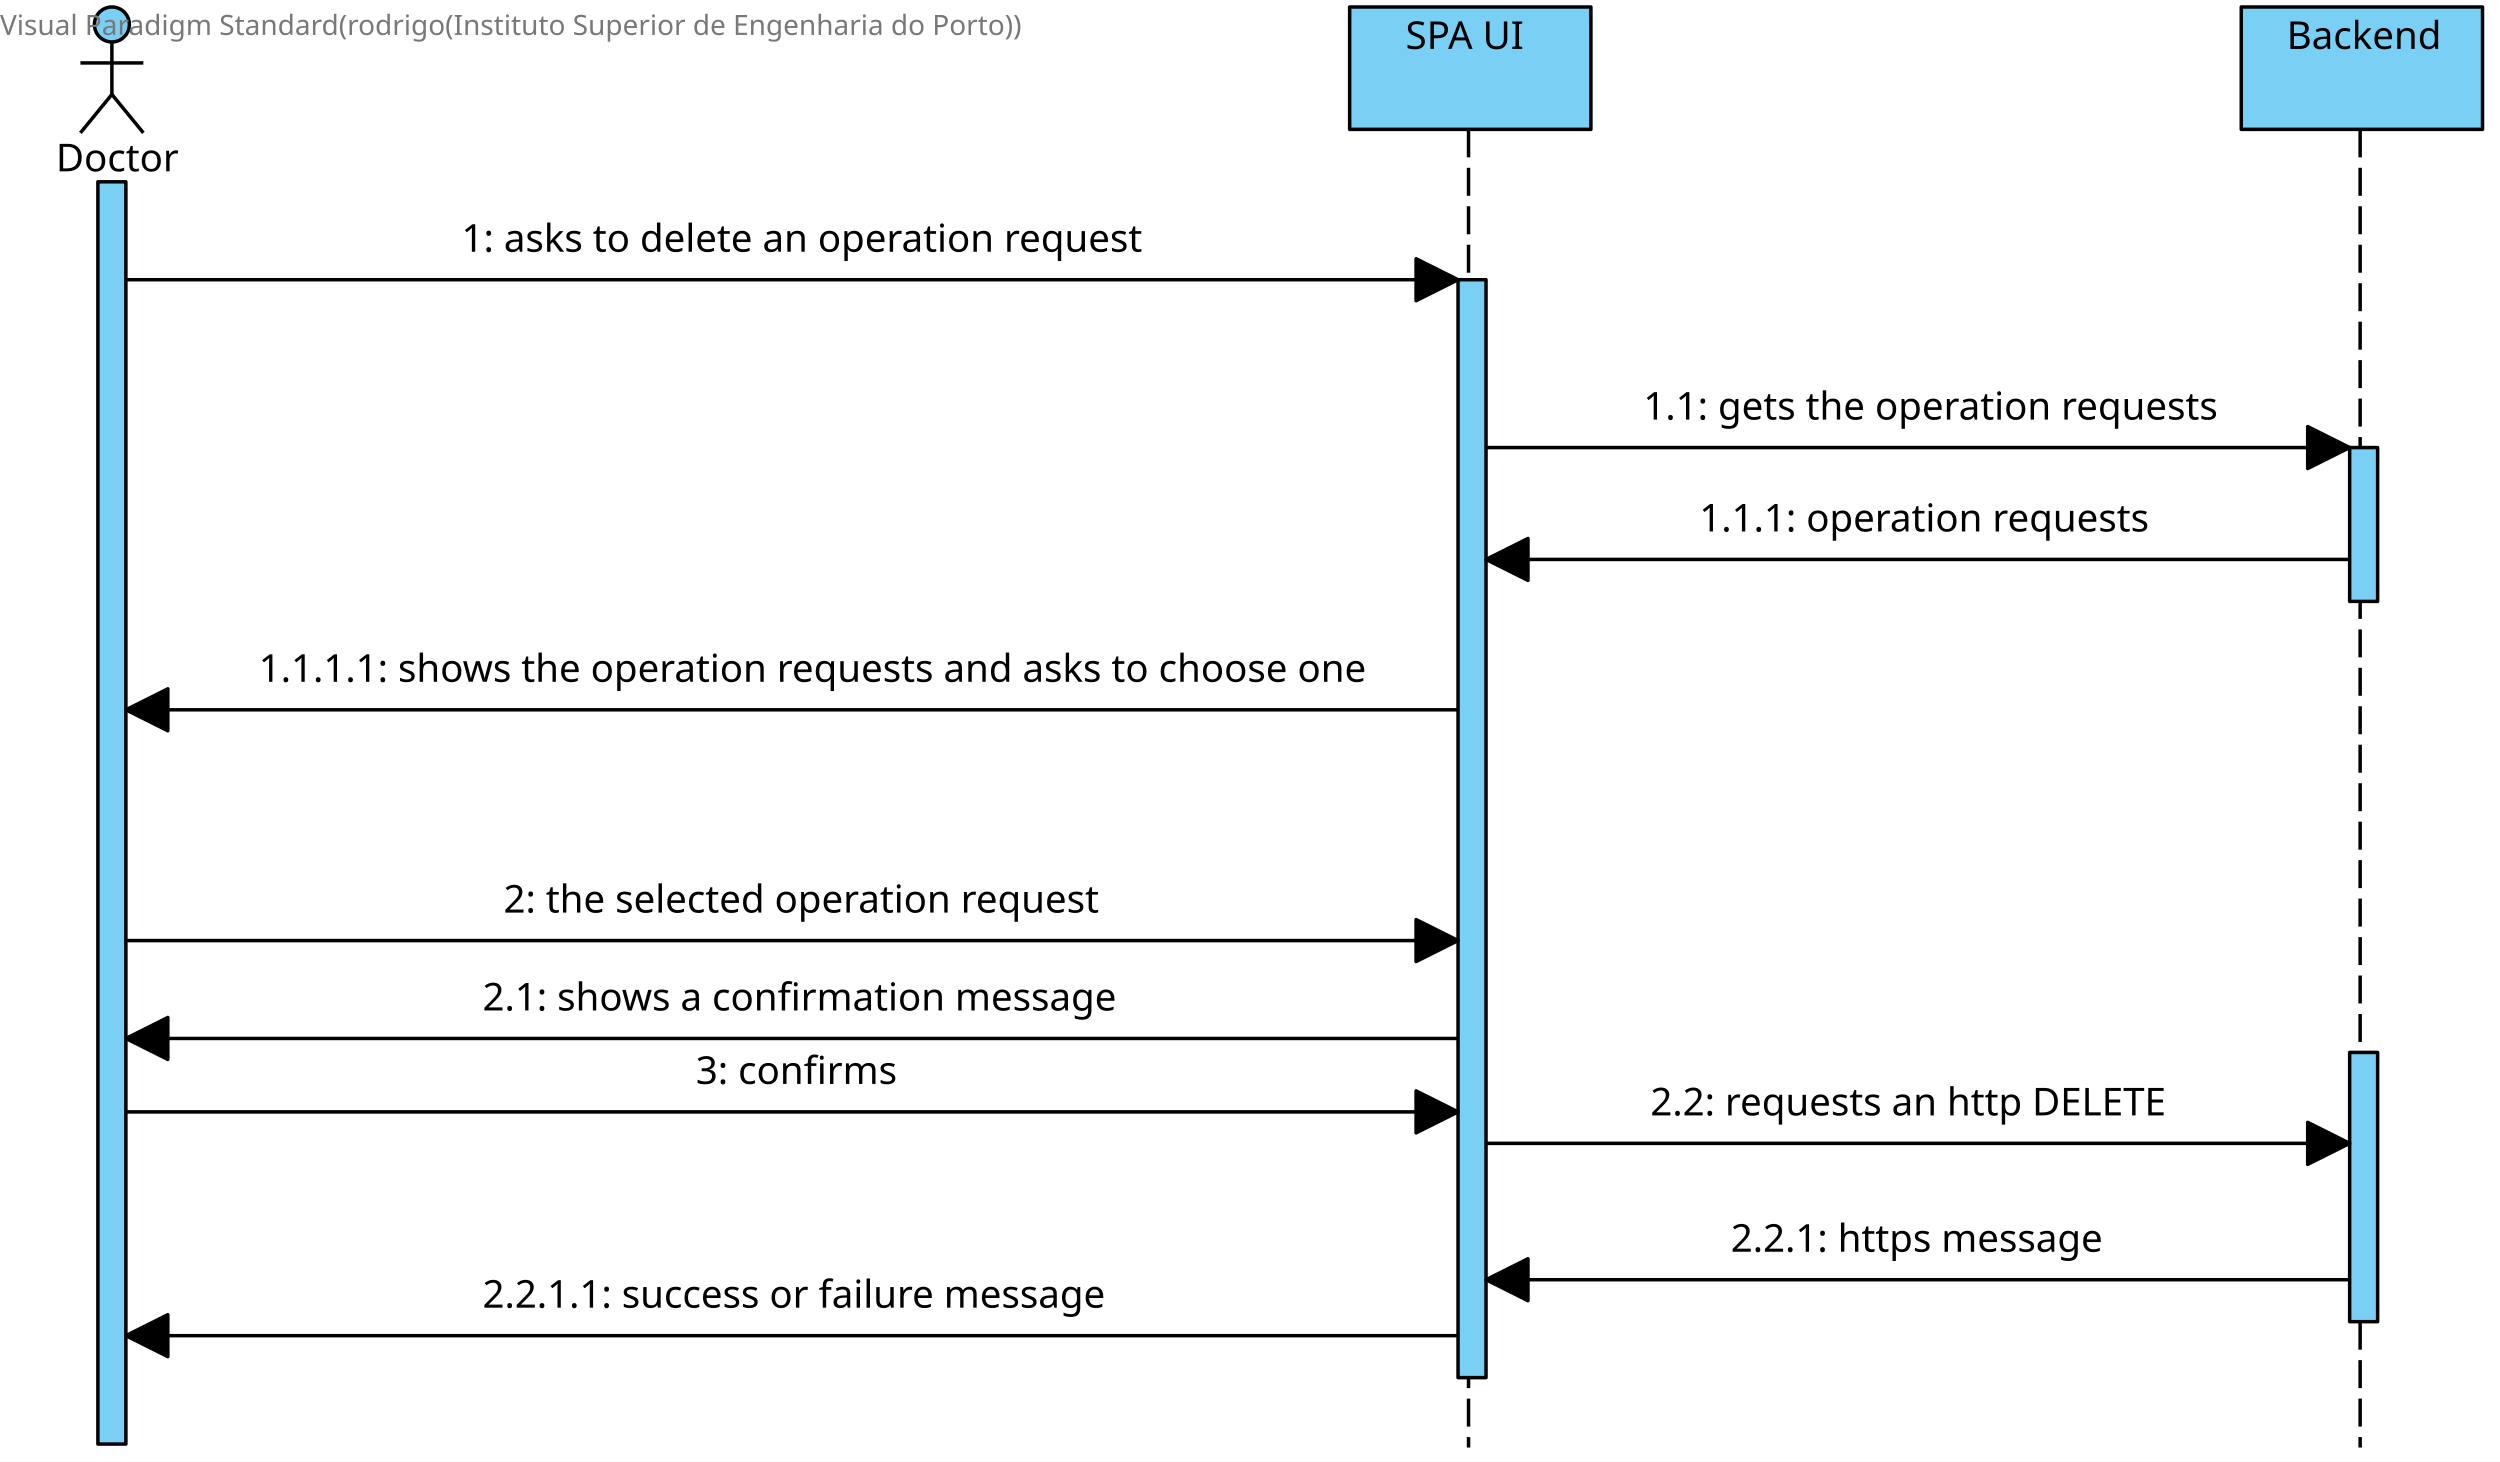
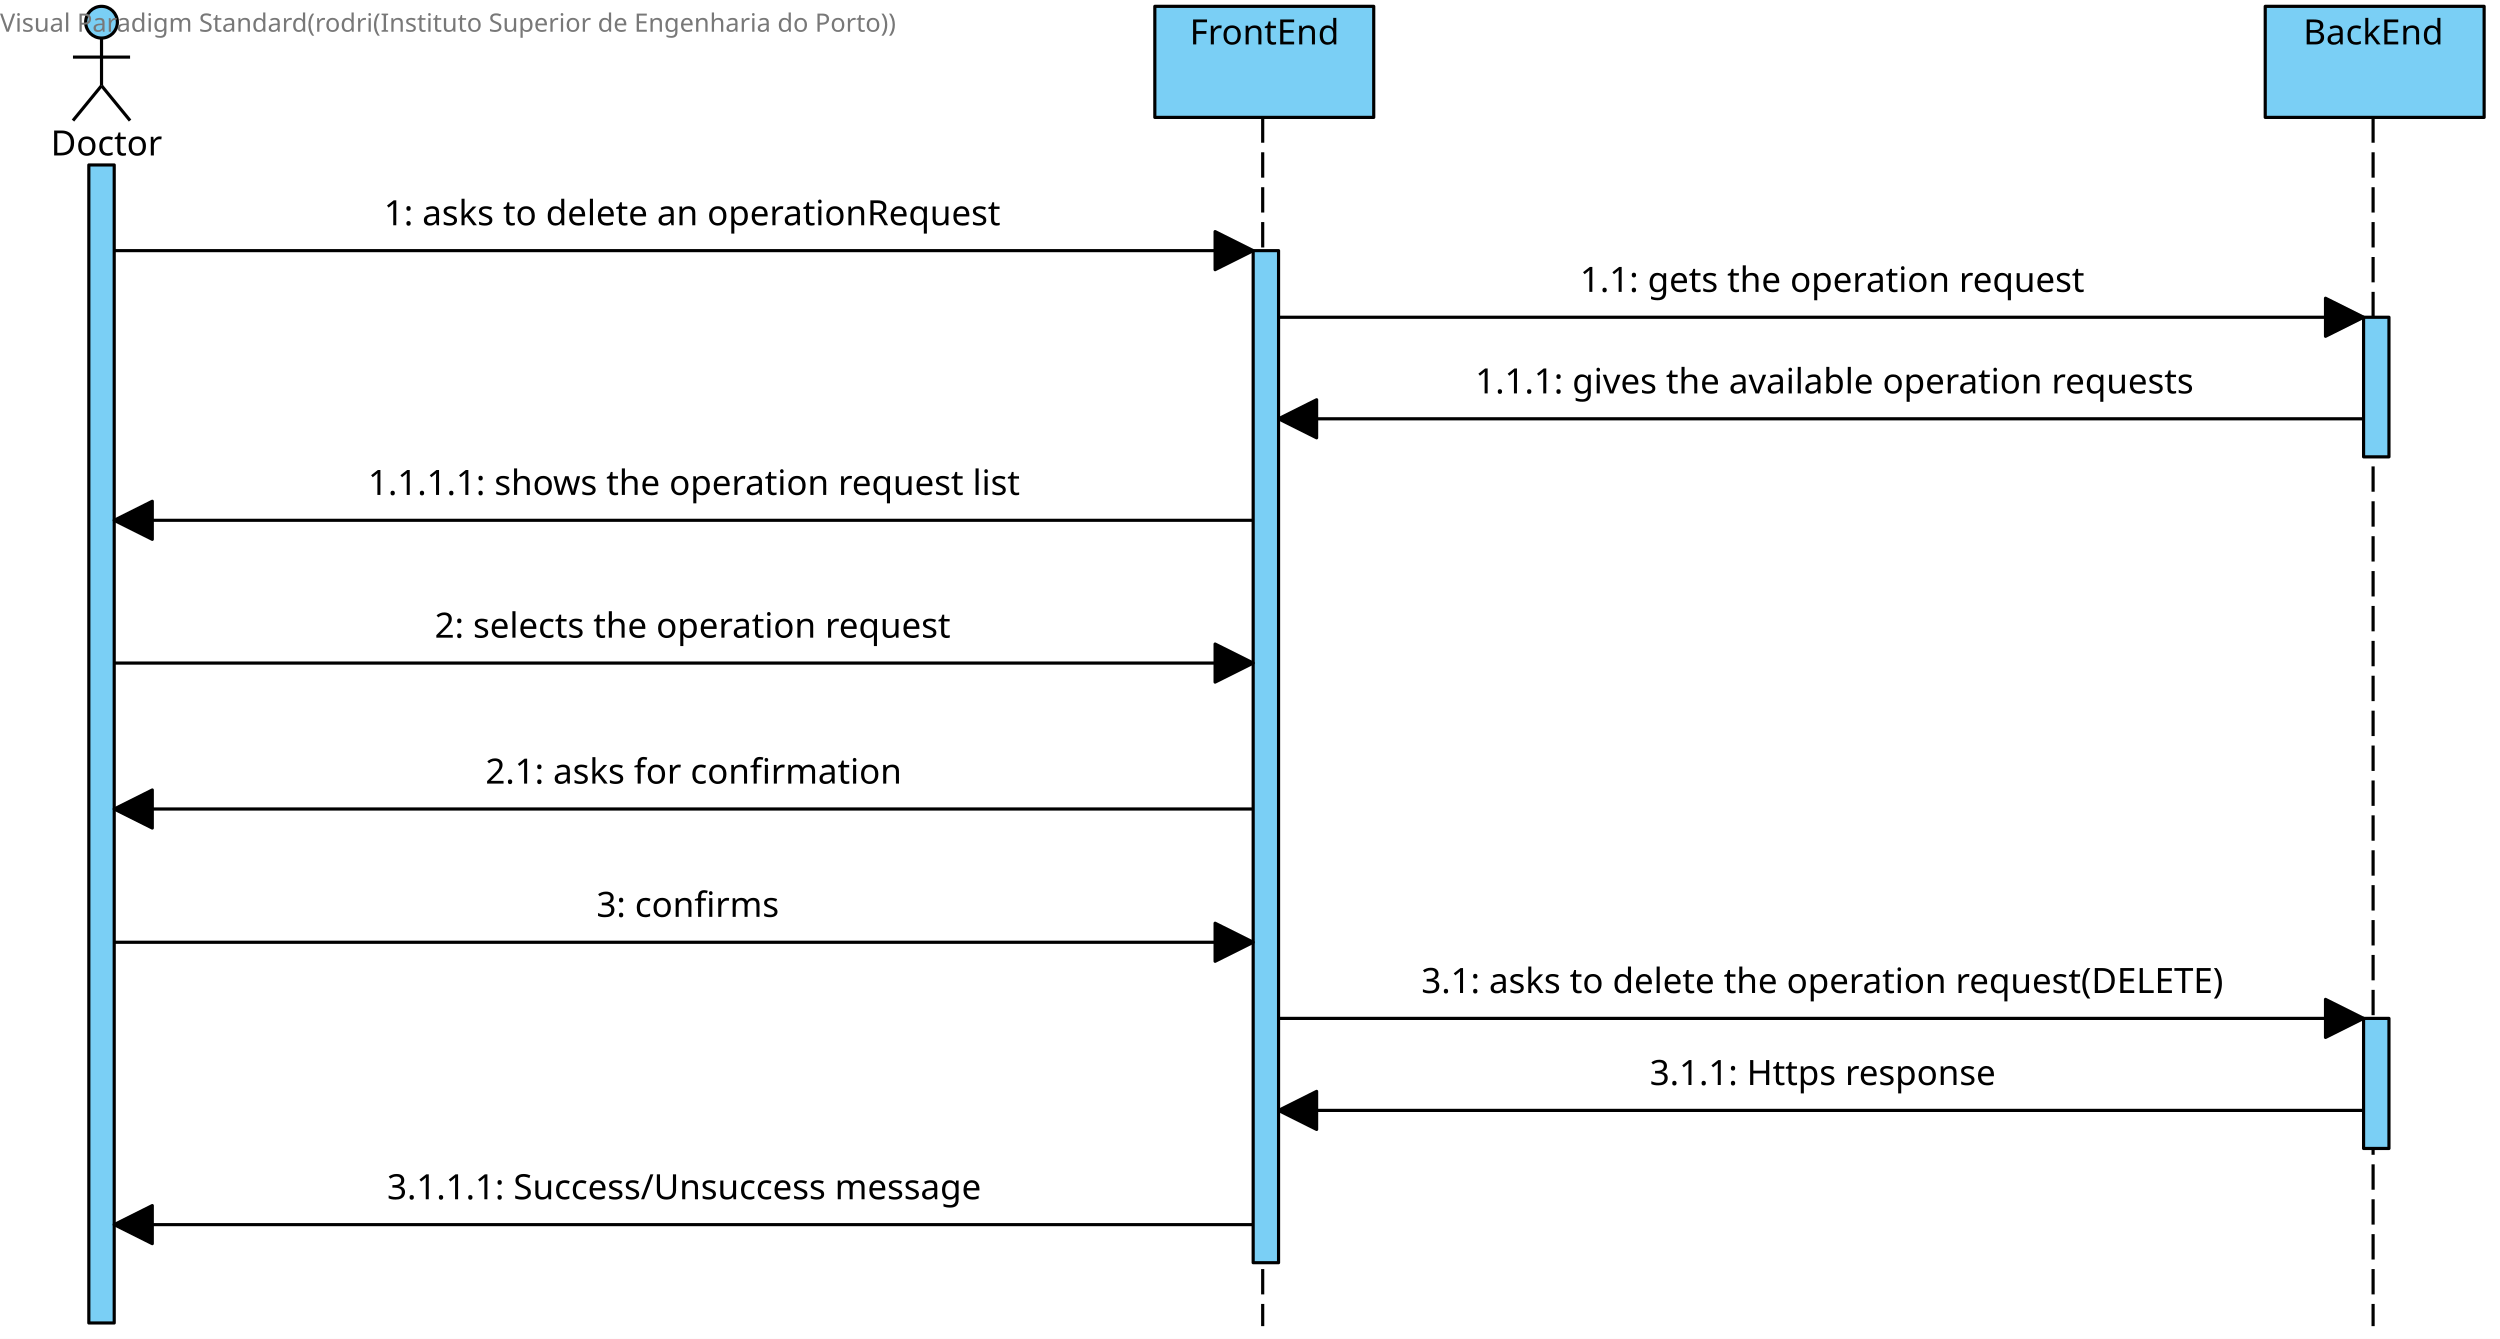
- <svg xmlns="http://www.w3.org/2000/svg" fill-opacity="0" color-rendering="auto" color-interpolation="auto" text-rendering="auto" stroke="rgb(0,0,0)" stroke-linecap="square" width="715" stroke-miterlimit="10" shape-rendering="auto" stroke-opacity="0" fill="rgb(0,0,0)" stroke-dasharray="none" font-weight="normal" stroke-width="1" height="418" font-family="'Dialog'" font-style="normal" stroke-linejoin="miter" font-size="12px" stroke-dashoffset="0" image-rendering="auto">
+ <svg xmlns="http://www.w3.org/2000/svg" fill-opacity="0" color-rendering="auto" color-interpolation="auto" text-rendering="auto" stroke="rgb(0,0,0)" stroke-linecap="square" width="788" stroke-miterlimit="10" shape-rendering="auto" stroke-opacity="0" fill="rgb(0,0,0)" stroke-dasharray="none" font-weight="normal" stroke-width="1" height="422" font-family="'Dialog'" font-style="normal" stroke-linejoin="miter" font-size="12px" stroke-dashoffset="0" image-rendering="auto">
  <defs id="genericDefs" />
  <g>
    <defs id="defs1">
      <clipPath clipPathUnits="userSpaceOnUse" id="clipPath1">
-         <path d="M-7 -7 L71 -7 L71 423 L-7 423 L-7 -7 Z" />
+         <path d="M-7 -7 L71 -7 L71 427 L-7 427 L-7 -7 Z" />
      </clipPath>
      <clipPath clipPathUnits="userSpaceOnUse" id="clipPath2">
-         <path d="M-7 -7 L81 -7 L81 423 L-7 423 L-7 -7 Z" />
+         <path d="M-7 -7 L81 -7 L81 427 L-7 427 L-7 -7 Z" />
      </clipPath>
      <clipPath clipPathUnits="userSpaceOnUse" id="clipPath3">
-         <path d="M-7 -7 L19 -7 L19 325 L-7 325 L-7 -7 Z" />
+         <path d="M-7 -7 L19 -7 L19 330 L-7 330 L-7 -7 Z" />
      </clipPath>
      <clipPath clipPathUnits="userSpaceOnUse" id="clipPath4">
        <path d="M-7 -7 L19 -7 L19 55 L-7 55 L-7 -7 Z" />
      </clipPath>
      <clipPath clipPathUnits="userSpaceOnUse" id="clipPath5">
-         <path d="M-7 -7 L19 -7 L19 88 L-7 88 L-7 -7 Z" />
+         <path d="M-7 -7 L19 -7 L19 52 L-7 52 L-7 -7 Z" />
      </clipPath>
      <clipPath clipPathUnits="userSpaceOnUse" id="clipPath6">
+         <path d="M-70 -15 L140 -15 L140 30 L-70 30 L-70 -15 Z" />
+       </clipPath>
+       <clipPath clipPathUnits="userSpaceOnUse" id="clipPath7">
        <path d="M-53 -15 L106 -15 L106 30 L-53 30 L-53 -15 Z" />
      </clipPath>
-       <clipPath clipPathUnits="userSpaceOnUse" id="clipPath7">
-         <path d="M-70 -15 L140 -15 L140 30 L-70 30 L-70 -15 Z" />
-       </clipPath>
      <clipPath clipPathUnits="userSpaceOnUse" id="clipPath8">
-         <path d="M0 0 L485 0 L485 104 L0 104 L0 0 Z" />
+         <path d="M0 0 L463 0 L463 104 L0 104 L0 0 Z" />
      </clipPath>
      <clipPath clipPathUnits="userSpaceOnUse" id="clipPath9">
-         <path d="M73 7 L73 22 L20 22 L20 7 ZM342 30 L342 45 L137 45 L137 30 ZM0 0 L0 104 L485 104 L485 93 L474 93 L474 78 L485 78 L485 0 Z" />
+         <path d="M73 8 L73 23 L20 23 L20 8 ZM332 30 L332 45 L126 45 L126 30 ZM0 0 L0 104 L463 104 L463 0 Z" />
      </clipPath>
      <clipPath clipPathUnits="userSpaceOnUse" id="clipPath10">
-         <path d="M0 0 L351 0 L351 104 L0 104 L0 0 Z" />
+         <path d="M0 0 L446 0 L446 104 L0 104 L0 0 Z" />
      </clipPath>
      <clipPath clipPathUnits="userSpaceOnUse" id="clipPath11">
-         <path d="M260 30 L260 45 L85 45 L85 30 ZM243 62 L243 77 L101 77 L101 62 ZM0 0 L0 104 L351 104 L351 0 Z" />
+         <path d="M306 30 L306 45 L136 45 L136 30 ZM339 62 L339 77 L103 77 L103 62 ZM0 0 L0 104 L446 104 L446 0 Z" />
      </clipPath>
      <clipPath clipPathUnits="userSpaceOnUse" id="clipPath12">
-         <path d="M243 30 L243 45 L101 45 L101 30 ZM0 0 L0 73 L12 73 L12 88 L0 88 L0 104 L351 104 L351 0 L260 0 L260 13 L85 13 L85 0 Z" />
+         <path d="M339 30 L339 45 L103 45 L103 30 ZM0 0 L0 104 L446 104 L446 0 L306 0 L306 13 L136 13 L136 0 Z" />
      </clipPath>
      <clipPath clipPathUnits="userSpaceOnUse" id="clipPath13">
-         <path d="M401 30 L401 45 L78 45 L78 30 ZM0 0 L0 104 L149 104 L149 96 L330 96 L330 104 L485 104 L485 0 Z" />
+         <path d="M336 30 L336 45 L121 45 L121 30 ZM316 75 L316 90 L142 90 L142 75 ZM0 0 L0 104 L463 104 L463 0 Z" />
      </clipPath>
      <clipPath clipPathUnits="userSpaceOnUse" id="clipPath14">
-         <path d="M330 30 L330 45 L149 45 L149 30 ZM336 58 L336 73 L143 73 L143 58 ZM277 79 L277 94 L203 94 L203 79 ZM0 0 L0 104 L485 104 L485 103 L477 103 L477 88 L485 88 L485 0 Z" />
+         <path d="M316 30 L316 45 L142 45 L142 30 ZM300 76 L300 91 L157 91 L157 76 ZM0 0 L0 104 L463 104 L463 0 Z" />
      </clipPath>
      <clipPath clipPathUnits="userSpaceOnUse" id="clipPath15">
-         <path d="M255 30 L255 45 L88 45 L88 30 ZM234 69 L234 84 L111 84 L111 69 ZM0 0 L0 104 L351 104 L351 0 Z" />
+         <path d="M300 30 L300 45 L157 45 L157 30 ZM266 72 L266 87 L192 87 L192 72 ZM0 0 L0 104 L453 104 L453 96 L463 96 L463 0 Z" />
      </clipPath>
      <clipPath clipPathUnits="userSpaceOnUse" id="clipPath16">
-         <path d="M234 30 L234 45 L111 45 L111 30 ZM0 0 L0 104 L351 104 L351 0 L255 0 L255 6 L88 6 L88 0 Z" />
+         <path d="M266 30 L266 45 L192 45 L192 30 ZM0 0 L0 104 L463 104 L463 69 L453 69 L453 54 L463 54 L463 0 L300 0 L300 3 L157 3 L157 0 Z" />
      </clipPath>
      <clipPath clipPathUnits="userSpaceOnUse" id="clipPath17">
-         <path d="M337 30 L337 45 L143 45 L143 30 ZM0 0 L0 104 L485 104 L485 0 Z" />
+         <path d="M353 30 L353 45 L86 45 L86 30 ZM282 59 L282 74 L157 74 L157 59 ZM0 0 L0 104 L446 104 L446 0 Z" />
      </clipPath>
      <clipPath clipPathUnits="userSpaceOnUse" id="clipPath18">
-         <path d="M330 2 L330 17 L149 17 L149 2 ZM336 30 L336 45 L143 45 L143 30 ZM277 51 L277 66 L203 66 L203 51 ZM0 0 L0 104 L485 104 L485 75 L477 75 L477 60 L485 60 L485 0 Z" />
+         <path d="M353 1 L353 16 L86 16 L86 1 ZM282 30 L282 45 L157 45 L157 30 ZM0 0 L0 104 L446 104 L446 0 Z" />
      </clipPath>
      <clipPath clipPathUnits="userSpaceOnUse" id="clipPath19">
-         <path d="M336 9 L336 24 L143 24 L143 9 ZM277 30 L277 45 L203 45 L203 30 ZM0 0 L0 104 L143 104 L143 94 L337 94 L337 104 L485 104 L485 54 L477 54 L477 39 L485 39 L485 0 Z" />
+         <path d="M332 30 L332 45 L126 45 L126 30 ZM0 0 L0 104 L463 104 L463 0 Z" />
      </clipPath>
      <clipPath clipPathUnits="userSpaceOnUse" id="clipPath20">
+         <path d="M-206 -15 L412 -15 L412 30 L-206 30 L-206 -15 Z" />
+       </clipPath>
+       <clipPath clipPathUnits="userSpaceOnUse" id="clipPath21">
+         <path d="M-125 -15 L250 -15 L250 30 L-125 30 L-125 -15 Z" />
+       </clipPath>
+       <clipPath clipPathUnits="userSpaceOnUse" id="clipPath22">
+         <path d="M-267 -15 L534 -15 L534 30 L-267 30 L-267 -15 Z" />
+       </clipPath>
+       <clipPath clipPathUnits="userSpaceOnUse" id="clipPath23">
        <path d="M-74 -15 L148 -15 L148 30 L-74 30 L-74 -15 Z" />
      </clipPath>
-       <clipPath clipPathUnits="userSpaceOnUse" id="clipPath21">
-         <path d="M-193 -15 L386 -15 L386 30 L-193 30 L-193 -15 Z" />
-       </clipPath>
-       <clipPath clipPathUnits="userSpaceOnUse" id="clipPath22">
-         <path d="M-194 -15 L388 -15 L388 30 L-194 30 L-194 -15 Z" />
-       </clipPath>
-       <clipPath clipPathUnits="userSpaceOnUse" id="clipPath23">
-         <path d="M-123 -15 L246 -15 L246 30 L-123 30 L-123 -15 Z" />
-       </clipPath>
      <clipPath clipPathUnits="userSpaceOnUse" id="clipPath24">
-         <path d="M-167 -15 L334 -15 L334 30 L-167 30 L-167 -15 Z" />
+         <path d="M-143 -15 L286 -15 L286 30 L-143 30 L-143 -15 Z" />
      </clipPath>
      <clipPath clipPathUnits="userSpaceOnUse" id="clipPath25">
-         <path d="M-181 -15 L362 -15 L362 30 L-181 30 L-181 -15 Z" />
+         <path d="M-174 -15 L348 -15 L348 30 L-174 30 L-174 -15 Z" />
      </clipPath>
      <clipPath clipPathUnits="userSpaceOnUse" id="clipPath26">
-         <path d="M-323 -15 L646 -15 L646 30 L-323 30 L-323 -15 Z" />
+         <path d="M-215 -15 L430 -15 L430 30 L-215 30 L-215 -15 Z" />
      </clipPath>
      <clipPath clipPathUnits="userSpaceOnUse" id="clipPath27">
-         <path d="M-142 -15 L284 -15 L284 30 L-142 30 L-142 -15 Z" />
+         <path d="M-236 -15 L472 -15 L472 30 L-236 30 L-236 -15 Z" />
      </clipPath>
      <clipPath clipPathUnits="userSpaceOnUse" id="clipPath28">
-         <path d="M-175 -15 L350 -15 L350 30 L-175 30 L-175 -15 Z" />
-       </clipPath>
-       <clipPath clipPathUnits="userSpaceOnUse" id="clipPath29">
-         <path d="M-205 -15 L410 -15 L410 30 L-205 30 L-205 -15 Z" />
+         <path d="M-170 -15 L340 -15 L340 30 L-170 30 L-170 -15 Z" />
      </clipPath>
    </defs>
    <g fill="white" text-rendering="geometricPrecision" fill-opacity="1" stroke-opacity="1" stroke="white">
-       <rect x="0" width="715" height="418" y="0" stroke="none" />
+       <rect x="0" width="788" height="422" y="0" stroke="none" />
    </g>
    <g font-size="11px" transform="translate(2,2)" fill-opacity="1" fill="rgb(122,207,245)" text-rendering="geometricPrecision" image-rendering="optimizeQuality" font-family="sans-serif" stroke="rgb(122,207,245)" stroke-opacity="1">
      <circle r="5" clip-path="url(#clipPath1)" cx="30" cy="5" stroke="none" />
-       <rect x="26" width="8" height="361" y="50" clip-path="url(#clipPath1)" stroke="none" />
+       <rect x="26" width="8" height="365" y="50" clip-path="url(#clipPath1)" stroke="none" />
    </g>
    <g stroke-linecap="butt" font-size="11px" transform="translate(2,2)" fill-opacity="1" fill="black" text-rendering="geometricPrecision" image-rendering="optimizeQuality" font-family="sans-serif" stroke-linejoin="round" stroke="black" stroke-opacity="1" stroke-miterlimit="0">
      <circle fill="none" r="5" clip-path="url(#clipPath1)" cx="30" cy="5" />
-       <rect fill="none" x="26" width="8" height="361" y="50" clip-path="url(#clipPath1)" />
+       <rect fill="none" x="26" width="8" height="365" y="50" clip-path="url(#clipPath1)" />
      <line y2="25" fill="none" x1="30" clip-path="url(#clipPath1)" x2="30" y1="10" />
      <line y2="36" fill="none" x1="30" clip-path="url(#clipPath1)" x2="21" y1="25" />
      <line y2="36" fill="none" x1="30" clip-path="url(#clipPath1)" x2="39" y1="25" />
      <line y2="16" fill="none" x1="21" clip-path="url(#clipPath1)" x2="39" y1="16" />
    </g>
-     <g font-size="11px" transform="translate(386,2)" fill-opacity="1" fill="rgb(122,207,245)" text-rendering="geometricPrecision" image-rendering="optimizeQuality" font-family="sans-serif" stroke="rgb(122,207,245)" stroke-opacity="1">
+     <g font-size="11px" transform="translate(364,2)" fill-opacity="1" fill="rgb(122,207,245)" text-rendering="geometricPrecision" image-rendering="optimizeQuality" font-family="sans-serif" stroke="rgb(122,207,245)" stroke-opacity="1">
      <rect x="0" width="69" height="35" y="0" clip-path="url(#clipPath2)" stroke="none" />
    </g>
-     <g stroke-linecap="butt" font-size="11px" transform="translate(386,2)" fill-opacity="1" fill="black" text-rendering="geometricPrecision" image-rendering="optimizeQuality" font-family="sans-serif" stroke-linejoin="round" stroke="black" stroke-opacity="1" stroke-miterlimit="0">
+     <g stroke-linecap="butt" font-size="11px" transform="translate(364,2)" fill-opacity="1" fill="black" text-rendering="geometricPrecision" image-rendering="optimizeQuality" font-family="sans-serif" stroke-linejoin="round" stroke="black" stroke-opacity="1" stroke-miterlimit="0">
      <rect fill="none" x="0" width="69" height="35" y="0" clip-path="url(#clipPath2)" />
-       <line clip-path="url(#clipPath2)" fill="none" x1="34" x2="34" y1="35" y2="412" stroke-linejoin="bevel" stroke-dasharray="8,3" />
-     </g>
-     <g font-size="11px" transform="translate(641,2)" fill-opacity="1" fill="rgb(122,207,245)" text-rendering="geometricPrecision" image-rendering="optimizeQuality" font-family="sans-serif" stroke="rgb(122,207,245)" stroke-opacity="1">
+       <line clip-path="url(#clipPath2)" fill="none" x1="34" x2="34" y1="35" y2="416" stroke-linejoin="bevel" stroke-dasharray="8,3" />
+     </g>
+     <g font-size="11px" transform="translate(714,2)" fill-opacity="1" fill="rgb(122,207,245)" text-rendering="geometricPrecision" image-rendering="optimizeQuality" font-family="sans-serif" stroke="rgb(122,207,245)" stroke-opacity="1">
      <rect x="0" width="69" height="35" y="0" clip-path="url(#clipPath2)" stroke="none" />
    </g>
-     <g stroke-linecap="butt" font-size="11px" transform="translate(641,2)" fill-opacity="1" fill="black" text-rendering="geometricPrecision" image-rendering="optimizeQuality" font-family="sans-serif" stroke-linejoin="round" stroke="black" stroke-opacity="1" stroke-miterlimit="0">
+     <g stroke-linecap="butt" font-size="11px" transform="translate(714,2)" fill-opacity="1" fill="black" text-rendering="geometricPrecision" image-rendering="optimizeQuality" font-family="sans-serif" stroke-linejoin="round" stroke="black" stroke-opacity="1" stroke-miterlimit="0">
      <rect fill="none" x="0" width="69" height="35" y="0" clip-path="url(#clipPath2)" />
-       <line clip-path="url(#clipPath2)" fill="none" x1="34" x2="34" y1="35" y2="412" stroke-linejoin="bevel" stroke-dasharray="8,3" />
-     </g>
-     <g font-size="11px" transform="translate(417,80)" fill-opacity="1" fill="rgb(122,207,245)" text-rendering="geometricPrecision" image-rendering="optimizeQuality" font-family="sans-serif" stroke="rgb(122,207,245)" stroke-opacity="1">
-       <rect x="0" width="8" height="314" y="0" clip-path="url(#clipPath3)" stroke="none" />
-     </g>
-     <g stroke-linecap="butt" font-size="11px" transform="translate(417,80)" fill-opacity="1" fill="black" text-rendering="geometricPrecision" image-rendering="optimizeQuality" font-family="sans-serif" stroke-linejoin="round" stroke="black" stroke-opacity="1" stroke-miterlimit="0">
-       <rect fill="none" x="0" width="8" height="314" y="0" clip-path="url(#clipPath3)" />
-     </g>
-     <g font-size="11px" transform="translate(672,128)" fill-opacity="1" fill="rgb(122,207,245)" text-rendering="geometricPrecision" image-rendering="optimizeQuality" font-family="sans-serif" stroke="rgb(122,207,245)" stroke-opacity="1">
+       <line clip-path="url(#clipPath2)" fill="none" x1="34" x2="34" y1="35" y2="416" stroke-linejoin="bevel" stroke-dasharray="8,3" />
+     </g>
+     <g font-size="11px" transform="translate(395,79)" fill-opacity="1" fill="rgb(122,207,245)" text-rendering="geometricPrecision" image-rendering="optimizeQuality" font-family="sans-serif" stroke="rgb(122,207,245)" stroke-opacity="1">
+       <rect x="0" width="8" height="319" y="0" clip-path="url(#clipPath3)" stroke="none" />
+     </g>
+     <g stroke-linecap="butt" font-size="11px" transform="translate(395,79)" fill-opacity="1" fill="black" text-rendering="geometricPrecision" image-rendering="optimizeQuality" font-family="sans-serif" stroke-linejoin="round" stroke="black" stroke-opacity="1" stroke-miterlimit="0">
+       <rect fill="none" x="0" width="8" height="319" y="0" clip-path="url(#clipPath3)" />
+     </g>
+     <g font-size="11px" transform="translate(745,100)" fill-opacity="1" fill="rgb(122,207,245)" text-rendering="geometricPrecision" image-rendering="optimizeQuality" font-family="sans-serif" stroke="rgb(122,207,245)" stroke-opacity="1">
      <rect x="0" width="8" height="44" y="0" clip-path="url(#clipPath4)" stroke="none" />
    </g>
-     <g stroke-linecap="butt" font-size="11px" transform="translate(672,128)" fill-opacity="1" fill="black" text-rendering="geometricPrecision" image-rendering="optimizeQuality" font-family="sans-serif" stroke-linejoin="round" stroke="black" stroke-opacity="1" stroke-miterlimit="0">
+     <g stroke-linecap="butt" font-size="11px" transform="translate(745,100)" fill-opacity="1" fill="black" text-rendering="geometricPrecision" image-rendering="optimizeQuality" font-family="sans-serif" stroke-linejoin="round" stroke="black" stroke-opacity="1" stroke-miterlimit="0">
      <rect fill="none" x="0" width="8" height="44" y="0" clip-path="url(#clipPath4)" />
    </g>
-     <g font-size="11px" transform="translate(672,301)" fill-opacity="1" fill="rgb(122,207,245)" text-rendering="geometricPrecision" image-rendering="optimizeQuality" font-family="sans-serif" stroke="rgb(122,207,245)" stroke-opacity="1">
-       <rect x="0" width="8" height="77" y="0" clip-path="url(#clipPath5)" stroke="none" />
-     </g>
-     <g stroke-linecap="butt" font-size="11px" transform="translate(672,301)" fill-opacity="1" fill="black" text-rendering="geometricPrecision" image-rendering="optimizeQuality" font-family="sans-serif" stroke-linejoin="round" stroke="black" stroke-opacity="1" stroke-miterlimit="0">
-       <rect fill="none" x="0" width="8" height="77" y="0" clip-path="url(#clipPath5)" />
+     <g font-size="11px" transform="translate(745,321)" fill-opacity="1" fill="rgb(122,207,245)" text-rendering="geometricPrecision" image-rendering="optimizeQuality" font-family="sans-serif" stroke="rgb(122,207,245)" stroke-opacity="1">
+       <rect x="0" width="8" height="41" y="0" clip-path="url(#clipPath5)" stroke="none" />
+     </g>
+     <g stroke-linecap="butt" font-size="11px" transform="translate(745,321)" fill-opacity="1" fill="black" text-rendering="geometricPrecision" image-rendering="optimizeQuality" font-family="sans-serif" stroke-linejoin="round" stroke="black" stroke-opacity="1" stroke-miterlimit="0">
+       <rect fill="none" x="0" width="8" height="41" y="0" clip-path="url(#clipPath5)" />
+     </g>
+     <g font-size="11px" transform="translate(714,2)" fill-opacity="1" fill="black" text-rendering="geometricPrecision" image-rendering="optimizeQuality" font-family="sans-serif" stroke="black" stroke-opacity="1">
+       <text x="12" xml:space="preserve" y="12" clip-path="url(#clipPath6)" stroke="none">BackEnd</text>
+     </g>
+     <g font-size="11px" transform="translate(364,2)" fill-opacity="1" fill="black" text-rendering="geometricPrecision" image-rendering="optimizeQuality" font-family="sans-serif" stroke="black" stroke-opacity="1">
+       <text x="11" xml:space="preserve" y="12" clip-path="url(#clipPath6)" stroke="none">FrontEnd</text>
    </g>
    <g font-size="11px" transform="translate(6,37)" fill-opacity="1" fill="black" text-rendering="geometricPrecision" image-rendering="optimizeQuality" font-family="sans-serif" stroke="black" stroke-opacity="1">
-       <text x="10" xml:space="preserve" y="12" clip-path="url(#clipPath6)" stroke="none">Doctor</text>
-     </g>
-     <g font-size="11px" transform="translate(386,2)" fill-opacity="1" fill="black" text-rendering="geometricPrecision" image-rendering="optimizeQuality" font-family="sans-serif" stroke="black" stroke-opacity="1">
-       <text x="16" xml:space="preserve" y="12" clip-path="url(#clipPath7)" stroke="none">SPA UI</text>
-     </g>
-     <g font-size="11px" transform="translate(641,2)" fill-opacity="1" fill="black" text-rendering="geometricPrecision" image-rendering="optimizeQuality" font-family="sans-serif" stroke="black" stroke-opacity="1">
-       <text x="13" xml:space="preserve" y="12" clip-path="url(#clipPath7)" stroke="none">Backend</text>
-     </g>
-     <g stroke-linecap="butt" font-size="11px" transform="translate(-14,30)" fill-opacity="1" fill="black" text-rendering="geometricPrecision" image-rendering="optimizeQuality" font-family="sans-serif" stroke-linejoin="round" stroke="black" stroke-opacity="1">
-       <line y2="50" fill="none" x1="50" clip-path="url(#clipPath9)" x2="431" y1="50" />
-       <polygon points=" 431 50 419 44 419 56" clip-path="url(#clipPath9)" stroke="none" />
-       <polygon fill="none" points=" 431 50 419 44 419 56" clip-path="url(#clipPath9)" />
-     </g>
-     <g stroke-linecap="butt" font-size="11px" transform="translate(375,78)" fill-opacity="1" fill="black" text-rendering="geometricPrecision" image-rendering="optimizeQuality" font-family="sans-serif" stroke-linejoin="round" stroke="black" stroke-opacity="1">
-       <line y2="50" fill="none" x1="50" clip-path="url(#clipPath11)" x2="297" y1="50" />
-       <polygon points=" 297 50 285 44 285 56" clip-path="url(#clipPath11)" stroke="none" />
-       <polygon fill="none" points=" 297 50 285 44 285 56" clip-path="url(#clipPath11)" />
-     </g>
-     <g stroke-linecap="butt" font-size="11px" transform="translate(375,110)" fill-opacity="1" fill="black" text-rendering="geometricPrecision" image-rendering="optimizeQuality" font-family="sans-serif" stroke-linejoin="round" stroke="black" stroke-opacity="1">
-       <line y2="50" fill="none" x1="297" clip-path="url(#clipPath12)" x2="50" y1="50" />
+       <text x="10" xml:space="preserve" y="12" clip-path="url(#clipPath7)" stroke="none">Doctor</text>
+     </g>
+     <g stroke-linecap="butt" font-size="11px" transform="translate(-14,29)" fill-opacity="1" fill="black" text-rendering="geometricPrecision" image-rendering="optimizeQuality" font-family="sans-serif" stroke-linejoin="round" stroke="black" stroke-opacity="1">
+       <line y2="50" fill="none" x1="50" clip-path="url(#clipPath9)" x2="409" y1="50" />
+       <polygon points=" 409 50 397 44 397 56" clip-path="url(#clipPath9)" stroke="none" />
+       <polygon fill="none" points=" 409 50 397 44 397 56" clip-path="url(#clipPath9)" />
+     </g>
+     <g stroke-linecap="butt" font-size="11px" transform="translate(353,50)" fill-opacity="1" fill="black" text-rendering="geometricPrecision" image-rendering="optimizeQuality" font-family="sans-serif" stroke-linejoin="round" stroke="black" stroke-opacity="1">
+       <line y2="50" fill="none" x1="50" clip-path="url(#clipPath11)" x2="392" y1="50" />
+       <polygon points=" 392 50 380 44 380 56" clip-path="url(#clipPath11)" stroke="none" />
+       <polygon fill="none" points=" 392 50 380 44 380 56" clip-path="url(#clipPath11)" />
+     </g>
+     <g stroke-linecap="butt" font-size="11px" transform="translate(353,82)" fill-opacity="1" fill="black" text-rendering="geometricPrecision" image-rendering="optimizeQuality" font-family="sans-serif" stroke-linejoin="round" stroke="black" stroke-opacity="1">
+       <line y2="50" fill="none" x1="392" clip-path="url(#clipPath12)" x2="50" y1="50" />
      <polygon points=" 50 50 62 56 62 44" clip-path="url(#clipPath12)" stroke="none" />
      <polygon fill="none" points=" 50 50 62 56 62 44" clip-path="url(#clipPath12)" />
    </g>
-     <g stroke-linecap="butt" font-size="11px" transform="translate(-14,153)" fill-opacity="1" fill="black" text-rendering="geometricPrecision" image-rendering="optimizeQuality" font-family="sans-serif" stroke-linejoin="round" stroke="black" stroke-opacity="1">
-       <line y2="50" fill="none" x1="431" clip-path="url(#clipPath13)" x2="50" y1="50" />
+     <g stroke-linecap="butt" font-size="11px" transform="translate(-14,114)" fill-opacity="1" fill="black" text-rendering="geometricPrecision" image-rendering="optimizeQuality" font-family="sans-serif" stroke-linejoin="round" stroke="black" stroke-opacity="1">
+       <line y2="50" fill="none" x1="409" clip-path="url(#clipPath13)" x2="50" y1="50" />
      <polygon points=" 50 50 62 56 62 44" clip-path="url(#clipPath13)" stroke="none" />
      <polygon fill="none" points=" 50 50 62 56 62 44" clip-path="url(#clipPath13)" />
    </g>
-     <g stroke-linecap="butt" font-size="11px" transform="translate(-14,219)" fill-opacity="1" fill="black" text-rendering="geometricPrecision" image-rendering="optimizeQuality" font-family="sans-serif" stroke-linejoin="round" stroke="black" stroke-opacity="1">
-       <line y2="50" fill="none" x1="50" clip-path="url(#clipPath14)" x2="431" y1="50" />
-       <polygon points=" 431 50 419 44 419 56" clip-path="url(#clipPath14)" stroke="none" />
-       <polygon fill="none" points=" 431 50 419 44 419 56" clip-path="url(#clipPath14)" />
-     </g>
-     <g stroke-linecap="butt" font-size="11px" transform="translate(375,277)" fill-opacity="1" fill="black" text-rendering="geometricPrecision" image-rendering="optimizeQuality" font-family="sans-serif" stroke-linejoin="round" stroke="black" stroke-opacity="1">
-       <line y2="50" fill="none" x1="50" clip-path="url(#clipPath15)" x2="297" y1="50" />
-       <polygon points=" 297 50 285 44 285 56" clip-path="url(#clipPath15)" stroke="none" />
-       <polygon fill="none" points=" 297 50 285 44 285 56" clip-path="url(#clipPath15)" />
-     </g>
-     <g stroke-linecap="butt" font-size="11px" transform="translate(375,316)" fill-opacity="1" fill="black" text-rendering="geometricPrecision" image-rendering="optimizeQuality" font-family="sans-serif" stroke-linejoin="round" stroke="black" stroke-opacity="1">
-       <line y2="50" fill="none" x1="297" clip-path="url(#clipPath16)" x2="50" y1="50" />
-       <polygon points=" 50 50 62 56 62 44" clip-path="url(#clipPath16)" stroke="none" />
-       <polygon fill="none" points=" 50 50 62 56 62 44" clip-path="url(#clipPath16)" />
-     </g>
-     <g stroke-linecap="butt" font-size="11px" transform="translate(-14,332)" fill-opacity="1" fill="black" text-rendering="geometricPrecision" image-rendering="optimizeQuality" font-family="sans-serif" stroke-linejoin="round" stroke="black" stroke-opacity="1">
-       <line y2="50" fill="none" x1="431" clip-path="url(#clipPath17)" x2="50" y1="50" />
-       <polygon points=" 50 50 62 56 62 44" clip-path="url(#clipPath17)" stroke="none" />
-       <polygon fill="none" points=" 50 50 62 56 62 44" clip-path="url(#clipPath17)" />
+     <g stroke-linecap="butt" font-size="11px" transform="translate(-14,159)" fill-opacity="1" fill="black" text-rendering="geometricPrecision" image-rendering="optimizeQuality" font-family="sans-serif" stroke-linejoin="round" stroke="black" stroke-opacity="1">
+       <line y2="50" fill="none" x1="50" clip-path="url(#clipPath14)" x2="409" y1="50" />
+       <polygon points=" 409 50 397 44 397 56" clip-path="url(#clipPath14)" stroke="none" />
+       <polygon fill="none" points=" 409 50 397 44 397 56" clip-path="url(#clipPath14)" />
+     </g>
+     <g stroke-linecap="butt" font-size="11px" transform="translate(-14,205)" fill-opacity="1" fill="black" text-rendering="geometricPrecision" image-rendering="optimizeQuality" font-family="sans-serif" stroke-linejoin="round" stroke="black" stroke-opacity="1">
+       <line y2="50" fill="none" x1="409" clip-path="url(#clipPath15)" x2="50" y1="50" />
+       <polygon points=" 50 50 62 56 62 44" clip-path="url(#clipPath15)" stroke="none" />
+       <polygon fill="none" points=" 50 50 62 56 62 44" clip-path="url(#clipPath15)" />
    </g>
    <g stroke-linecap="butt" font-size="11px" transform="translate(-14,247)" fill-opacity="1" fill="black" text-rendering="geometricPrecision" image-rendering="optimizeQuality" font-family="sans-serif" stroke-linejoin="round" stroke="black" stroke-opacity="1">
-       <line y2="50" fill="none" x1="431" clip-path="url(#clipPath18)" x2="50" y1="50" />
+       <line y2="50" fill="none" x1="50" clip-path="url(#clipPath16)" x2="409" y1="50" />
+       <polygon points=" 409 50 397 44 397 56" clip-path="url(#clipPath16)" stroke="none" />
+       <polygon fill="none" points=" 409 50 397 44 397 56" clip-path="url(#clipPath16)" />
+     </g>
+     <g stroke-linecap="butt" font-size="11px" transform="translate(353,271)" fill-opacity="1" fill="black" text-rendering="geometricPrecision" image-rendering="optimizeQuality" font-family="sans-serif" stroke-linejoin="round" stroke="black" stroke-opacity="1">
+       <line y2="50" fill="none" x1="50" clip-path="url(#clipPath17)" x2="392" y1="50" />
+       <polygon points=" 392 50 380 44 380 56" clip-path="url(#clipPath17)" stroke="none" />
+       <polygon fill="none" points=" 392 50 380 44 380 56" clip-path="url(#clipPath17)" />
+     </g>
+     <g stroke-linecap="butt" font-size="11px" transform="translate(353,300)" fill-opacity="1" fill="black" text-rendering="geometricPrecision" image-rendering="optimizeQuality" font-family="sans-serif" stroke-linejoin="round" stroke="black" stroke-opacity="1">
+       <line y2="50" fill="none" x1="392" clip-path="url(#clipPath18)" x2="50" y1="50" />
      <polygon points=" 50 50 62 56 62 44" clip-path="url(#clipPath18)" stroke="none" />
      <polygon fill="none" points=" 50 50 62 56 62 44" clip-path="url(#clipPath18)" />
    </g>
-     <g stroke-linecap="butt" font-size="11px" transform="translate(-14,268)" fill-opacity="1" fill="black" text-rendering="geometricPrecision" image-rendering="optimizeQuality" font-family="sans-serif" stroke-linejoin="round" stroke="black" stroke-opacity="1">
-       <line y2="50" fill="none" x1="50" clip-path="url(#clipPath19)" x2="431" y1="50" />
-       <polygon points=" 431 50 419 44 419 56" clip-path="url(#clipPath19)" stroke="none" />
-       <polygon fill="none" points=" 431 50 419 44 419 56" clip-path="url(#clipPath19)" />
-     </g>
-     <g font-size="11px" transform="translate(189,298)" fill-opacity="1" fill="white" text-rendering="geometricPrecision" image-rendering="optimizeQuality" font-family="sans-serif" stroke="white" stroke-opacity="1">
-       <rect x="0" width="74" height="15" y="0" clip-path="url(#clipPath20)" stroke="none" />
-       <text fill="black" x="10" xml:space="preserve" y="12" clip-path="url(#clipPath20)" stroke="none">3: confirms</text>
-     </g>
-     <g font-size="11px" transform="translate(129,277)" fill-opacity="1" fill="white" text-rendering="geometricPrecision" image-rendering="optimizeQuality" font-family="sans-serif" stroke="white" stroke-opacity="1">
-       <rect x="0" width="193" height="15" y="0" clip-path="url(#clipPath21)" stroke="none" />
-       <text fill="black" x="9" xml:space="preserve" y="12" clip-path="url(#clipPath21)" stroke="none">2.1: shows a confirmation message</text>
-     </g>
-     <g font-size="11px" transform="translate(129,362)" fill-opacity="1" fill="white" text-rendering="geometricPrecision" image-rendering="optimizeQuality" font-family="sans-serif" stroke="white" stroke-opacity="1">
-       <rect x="0" width="194" height="15" y="0" clip-path="url(#clipPath22)" stroke="none" />
-       <text fill="black" x="9" xml:space="preserve" y="12" clip-path="url(#clipPath22)" stroke="none">2.2.1.1: success or failure message</text>
-     </g>
-     <g font-size="11px" transform="translate(486,346)" fill-opacity="1" fill="white" text-rendering="geometricPrecision" image-rendering="optimizeQuality" font-family="sans-serif" stroke="white" stroke-opacity="1">
-       <rect x="0" width="123" height="15" y="0" clip-path="url(#clipPath23)" stroke="none" />
-       <text fill="black" x="9" xml:space="preserve" y="12" clip-path="url(#clipPath23)" stroke="none">2.2.1: https message</text>
-     </g>
-     <g font-size="11px" transform="translate(463,307)" fill-opacity="1" fill="white" text-rendering="geometricPrecision" image-rendering="optimizeQuality" font-family="sans-serif" stroke="white" stroke-opacity="1">
-       <rect x="0" width="167" height="15" y="0" clip-path="url(#clipPath24)" stroke="none" />
-       <text fill="black" x="9" xml:space="preserve" y="12" clip-path="url(#clipPath24)" stroke="none">2.2: requests an http DELETE</text>
-     </g>
-     <g font-size="11px" transform="translate(135,249)" fill-opacity="1" fill="white" text-rendering="geometricPrecision" image-rendering="optimizeQuality" font-family="sans-serif" stroke="white" stroke-opacity="1">
-       <rect x="0" width="181" height="15" y="0" clip-path="url(#clipPath25)" stroke="none" />
-       <text fill="black" x="9" xml:space="preserve" y="12" clip-path="url(#clipPath25)" stroke="none">2: the selected operation request</text>
-     </g>
-     <g font-size="11px" transform="translate(64,183)" fill-opacity="1" fill="white" text-rendering="geometricPrecision" image-rendering="optimizeQuality" font-family="sans-serif" stroke="white" stroke-opacity="1">
-       <rect x="0" width="323" height="15" y="0" clip-path="url(#clipPath26)" stroke="none" />
-       <text fill="black" x="10" xml:space="preserve" y="12" clip-path="url(#clipPath26)" stroke="none">1.1.1.1: shows the operation requests and asks to choose one</text>
-     </g>
-     <g font-size="11px" transform="translate(476,140)" fill-opacity="1" fill="white" text-rendering="geometricPrecision" image-rendering="optimizeQuality" font-family="sans-serif" stroke="white" stroke-opacity="1">
-       <rect x="0" width="142" height="15" y="0" clip-path="url(#clipPath27)" stroke="none" />
-       <text fill="black" x="10" xml:space="preserve" y="12" clip-path="url(#clipPath27)" stroke="none">1.1.1: operation requests</text>
-     </g>
-     <g font-size="11px" transform="translate(460,108)" fill-opacity="1" fill="white" text-rendering="geometricPrecision" image-rendering="optimizeQuality" font-family="sans-serif" stroke="white" stroke-opacity="1">
-       <rect x="0" width="175" height="15" y="0" clip-path="url(#clipPath28)" stroke="none" />
-       <text fill="black" x="10" xml:space="preserve" y="12" clip-path="url(#clipPath28)" stroke="none">1.1: gets the operation requests</text>
-     </g>
-     <g font-size="11px" transform="translate(123,60)" fill-opacity="1" fill="white" text-rendering="geometricPrecision" image-rendering="optimizeQuality" font-family="sans-serif" stroke="white" stroke-opacity="1">
-       <rect x="0" width="205" height="15" y="0" clip-path="url(#clipPath29)" stroke="none" />
-       <text fill="black" x="9" xml:space="preserve" y="12" clip-path="url(#clipPath29)" stroke="none">1: asks to delete an operation request</text>
+     <g stroke-linecap="butt" font-size="11px" transform="translate(-14,336)" fill-opacity="1" fill="black" text-rendering="geometricPrecision" image-rendering="optimizeQuality" font-family="sans-serif" stroke-linejoin="round" stroke="black" stroke-opacity="1">
+       <line y2="50" fill="none" x1="409" clip-path="url(#clipPath19)" x2="50" y1="50" />
+       <polygon points=" 50 50 62 56 62 44" clip-path="url(#clipPath19)" stroke="none" />
+       <polygon fill="none" points=" 50 50 62 56 62 44" clip-path="url(#clipPath19)" />
+     </g>
+     <g font-size="11px" transform="translate(112,366)" fill-opacity="1" fill="white" text-rendering="geometricPrecision" image-rendering="optimizeQuality" font-family="sans-serif" stroke="white" stroke-opacity="1">
+       <rect x="0" width="206" height="15" y="0" clip-path="url(#clipPath20)" stroke="none" />
+       <text fill="black" x="10" xml:space="preserve" y="12" clip-path="url(#clipPath20)" stroke="none">3.1.1.1: Success/Unsuccess message</text>
+     </g>
+     <g font-size="11px" transform="translate(510,330)" fill-opacity="1" fill="white" text-rendering="geometricPrecision" image-rendering="optimizeQuality" font-family="sans-serif" stroke="white" stroke-opacity="1">
+       <rect x="0" width="125" height="15" y="0" clip-path="url(#clipPath21)" stroke="none" />
+       <text fill="black" x="10" xml:space="preserve" y="12" clip-path="url(#clipPath21)" stroke="none">3.1.1: Https response</text>
+     </g>
+     <g font-size="11px" transform="translate(439,301)" fill-opacity="1" fill="white" text-rendering="geometricPrecision" image-rendering="optimizeQuality" font-family="sans-serif" stroke="white" stroke-opacity="1">
+       <rect x="0" width="267" height="15" y="0" clip-path="url(#clipPath22)" stroke="none" />
+       <text fill="black" x="9" xml:space="preserve" y="12" clip-path="url(#clipPath22)" stroke="none">3.1: asks to delete the operation request(DELETE)</text>
+     </g>
+     <g font-size="11px" transform="translate(178,277)" fill-opacity="1" fill="white" text-rendering="geometricPrecision" image-rendering="optimizeQuality" font-family="sans-serif" stroke="white" stroke-opacity="1">
+       <rect x="0" width="74" height="15" y="0" clip-path="url(#clipPath23)" stroke="none" />
+       <text fill="black" x="10" xml:space="preserve" y="12" clip-path="url(#clipPath23)" stroke="none">3: confirms</text>
+     </g>
+     <g font-size="11px" transform="translate(143,235)" fill-opacity="1" fill="white" text-rendering="geometricPrecision" image-rendering="optimizeQuality" font-family="sans-serif" stroke="white" stroke-opacity="1">
+       <rect x="0" width="143" height="15" y="0" clip-path="url(#clipPath24)" stroke="none" />
+       <text fill="black" x="10" xml:space="preserve" y="12" clip-path="url(#clipPath24)" stroke="none">2.1: asks for confirmation</text>
+     </g>
+     <g font-size="11px" transform="translate(128,189)" fill-opacity="1" fill="white" text-rendering="geometricPrecision" image-rendering="optimizeQuality" font-family="sans-serif" stroke="white" stroke-opacity="1">
+       <rect x="0" width="174" height="15" y="0" clip-path="url(#clipPath25)" stroke="none" />
+       <text fill="black" x="9" xml:space="preserve" y="12" clip-path="url(#clipPath25)" stroke="none">2: selects the operation request</text>
+     </g>
+     <g font-size="11px" transform="translate(107,144)" fill-opacity="1" fill="white" text-rendering="geometricPrecision" image-rendering="optimizeQuality" font-family="sans-serif" stroke="white" stroke-opacity="1">
+       <rect x="0" width="215" height="15" y="0" clip-path="url(#clipPath26)" stroke="none" />
+       <text fill="black" x="9" xml:space="preserve" y="12" clip-path="url(#clipPath26)" stroke="none">1.1.1.1: shows the operation request list</text>
+     </g>
+     <g font-size="11px" transform="translate(456,112)" fill-opacity="1" fill="white" text-rendering="geometricPrecision" image-rendering="optimizeQuality" font-family="sans-serif" stroke="white" stroke-opacity="1">
+       <rect x="0" width="236" height="15" y="0" clip-path="url(#clipPath27)" stroke="none" />
+       <text fill="black" x="9" xml:space="preserve" y="12" clip-path="url(#clipPath27)" stroke="none">1.1.1: gives the available operation requests</text>
+     </g>
+     <g font-size="11px" transform="translate(489,80)" fill-opacity="1" fill="white" text-rendering="geometricPrecision" image-rendering="optimizeQuality" font-family="sans-serif" stroke="white" stroke-opacity="1">
+       <rect x="0" width="170" height="15" y="0" clip-path="url(#clipPath28)" stroke="none" />
+       <text fill="black" x="9" xml:space="preserve" y="12" clip-path="url(#clipPath28)" stroke="none">1.1: gets the operation request</text>
+     </g>
+     <g font-size="11px" transform="translate(112,59)" fill-opacity="1" fill="white" text-rendering="geometricPrecision" image-rendering="optimizeQuality" font-family="sans-serif" stroke="white" stroke-opacity="1">
+       <rect x="0" width="206" height="15" y="0" clip-path="url(#clipPath20)" stroke="none" />
+       <text fill="black" x="9" xml:space="preserve" y="12" clip-path="url(#clipPath20)" stroke="none">1: asks to delete an operationRequest</text>
    </g>
    <g font-size="8px" fill-opacity="1" fill="rgb(120,120,120)" text-rendering="geometricPrecision" image-rendering="optimizeQuality" stroke="rgb(120,120,120)" stroke-opacity="1">
-       <text x="0" xml:space="preserve" y="10" stroke="none">Visual Paradigm Standard(rodrigo(Instituto Superior de Engenharia do Porto))</text>
+       <text x="0" xml:space="preserve" y="10" stroke="none">Visual Paradigm Standard(rodri(Instituto Superior de Engenharia do Porto))</text>
    </g>
  </g>
</svg>
